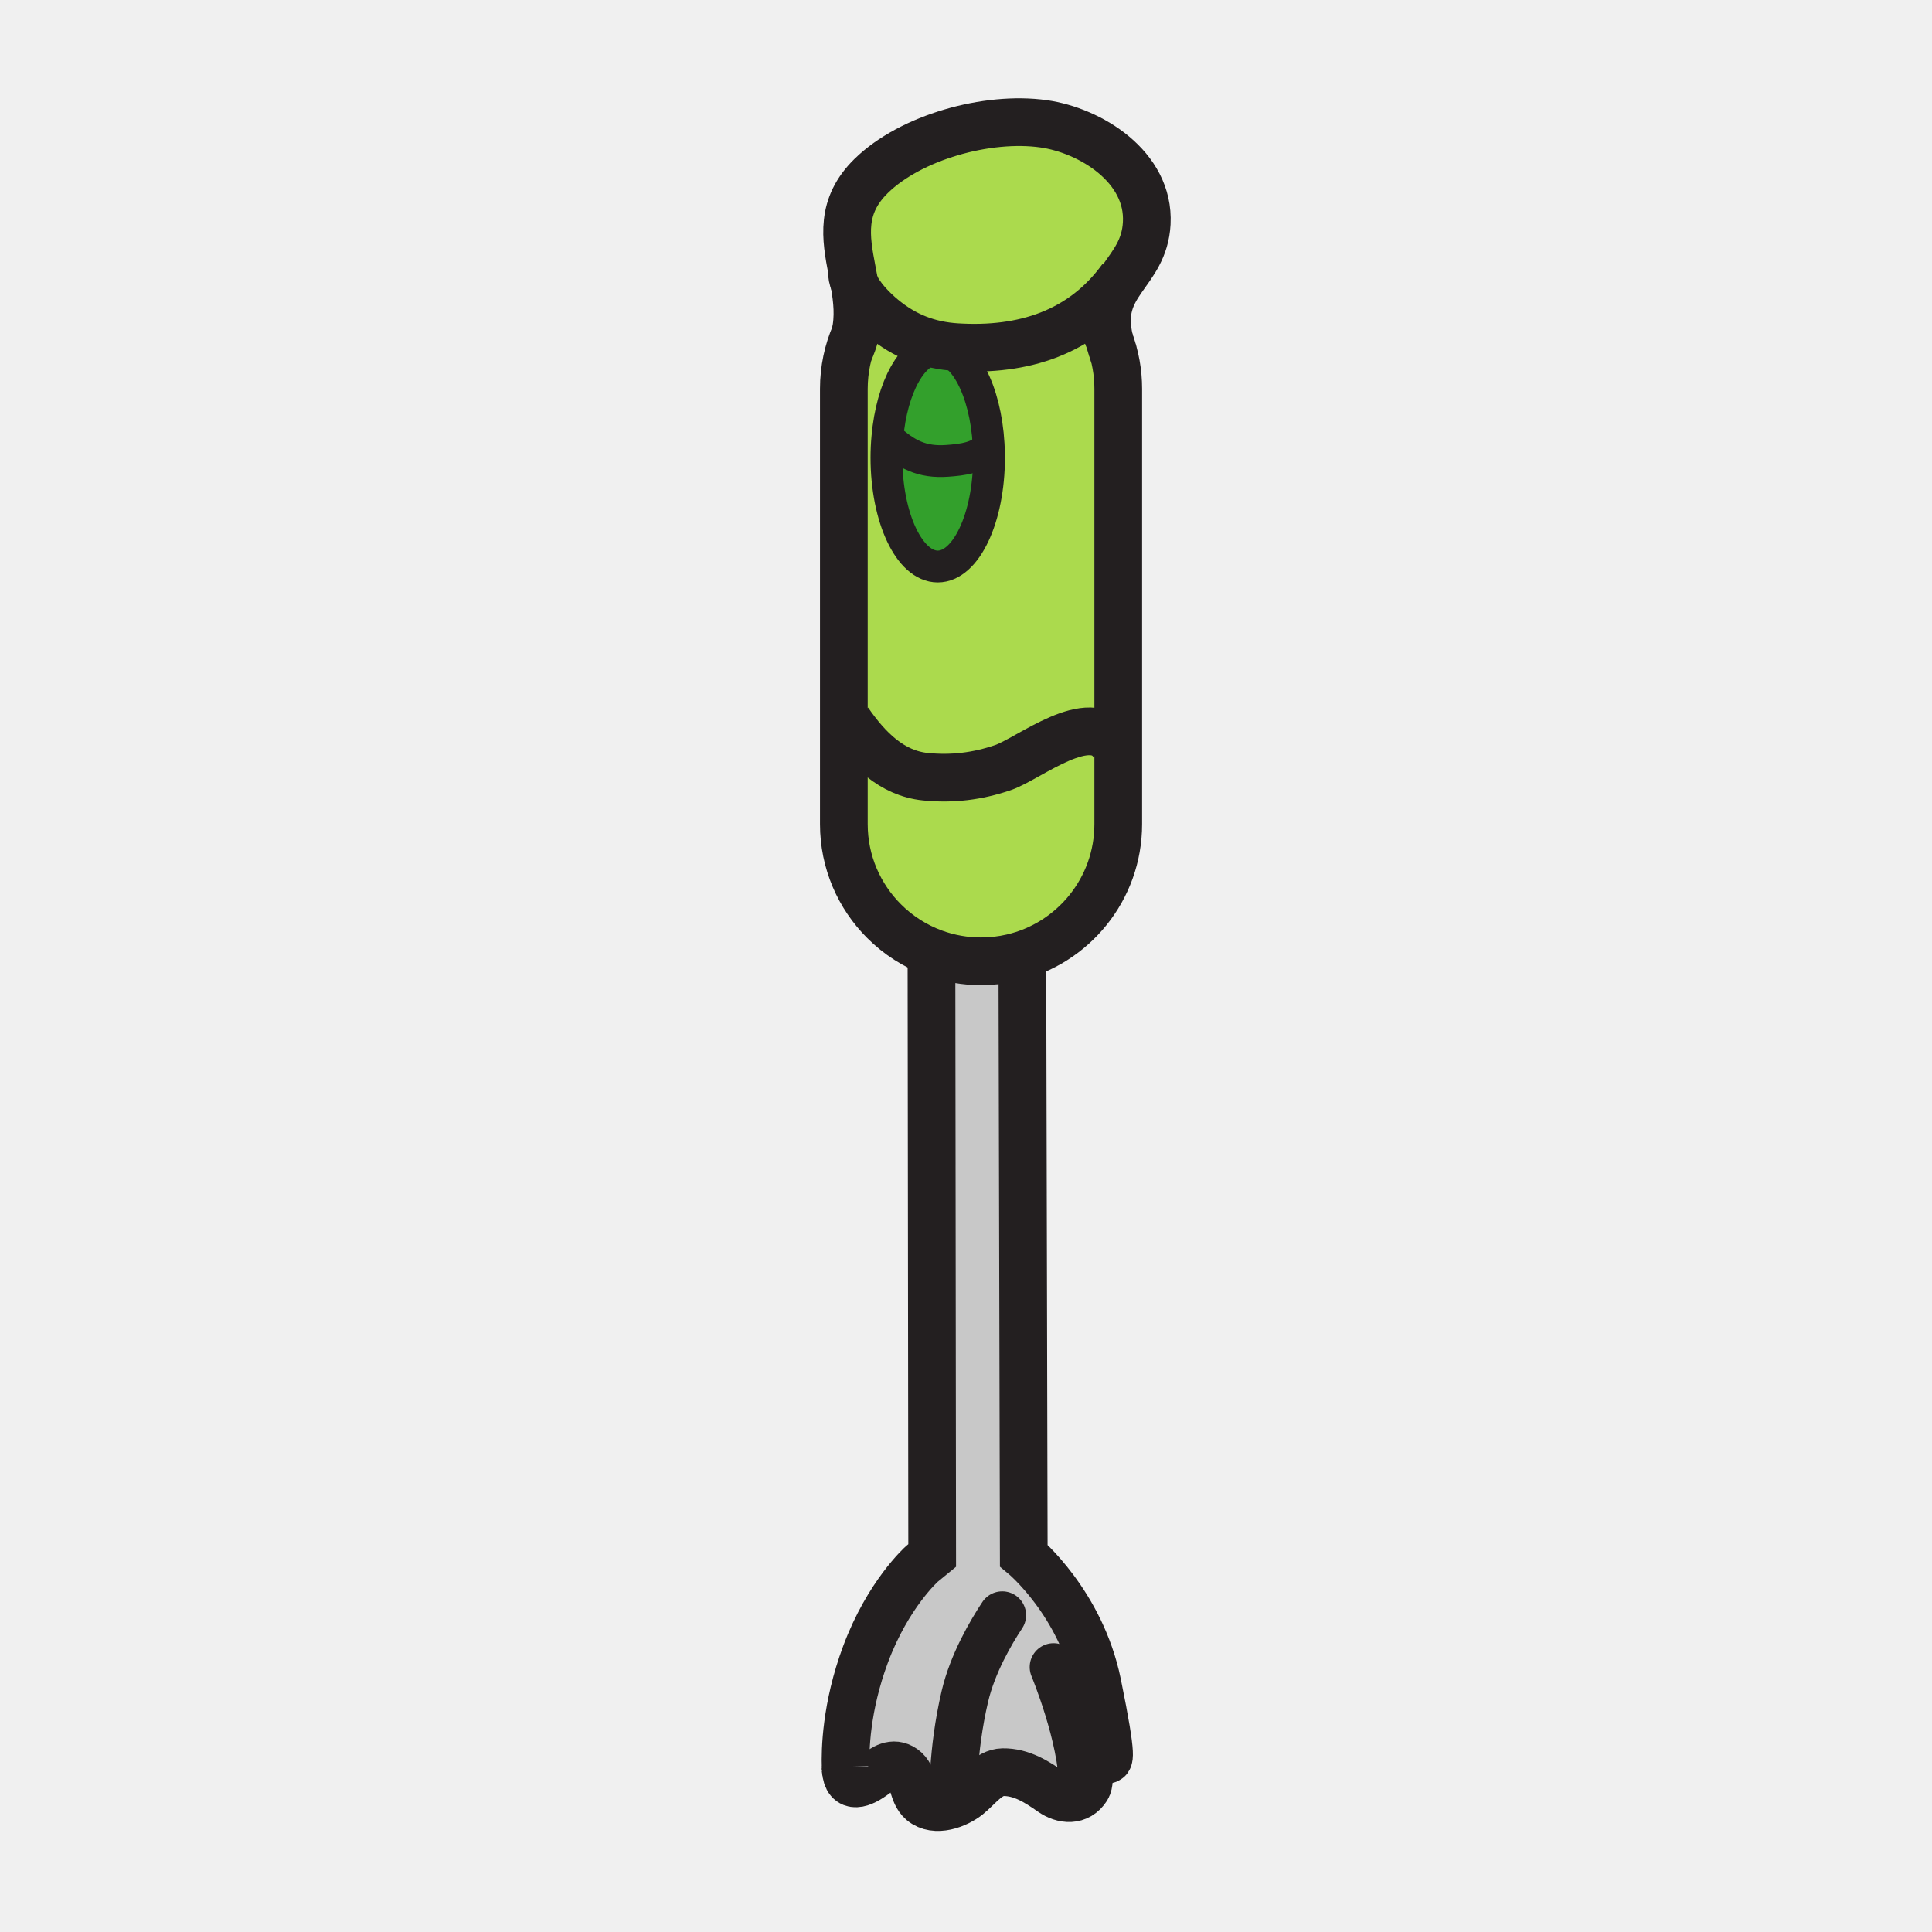
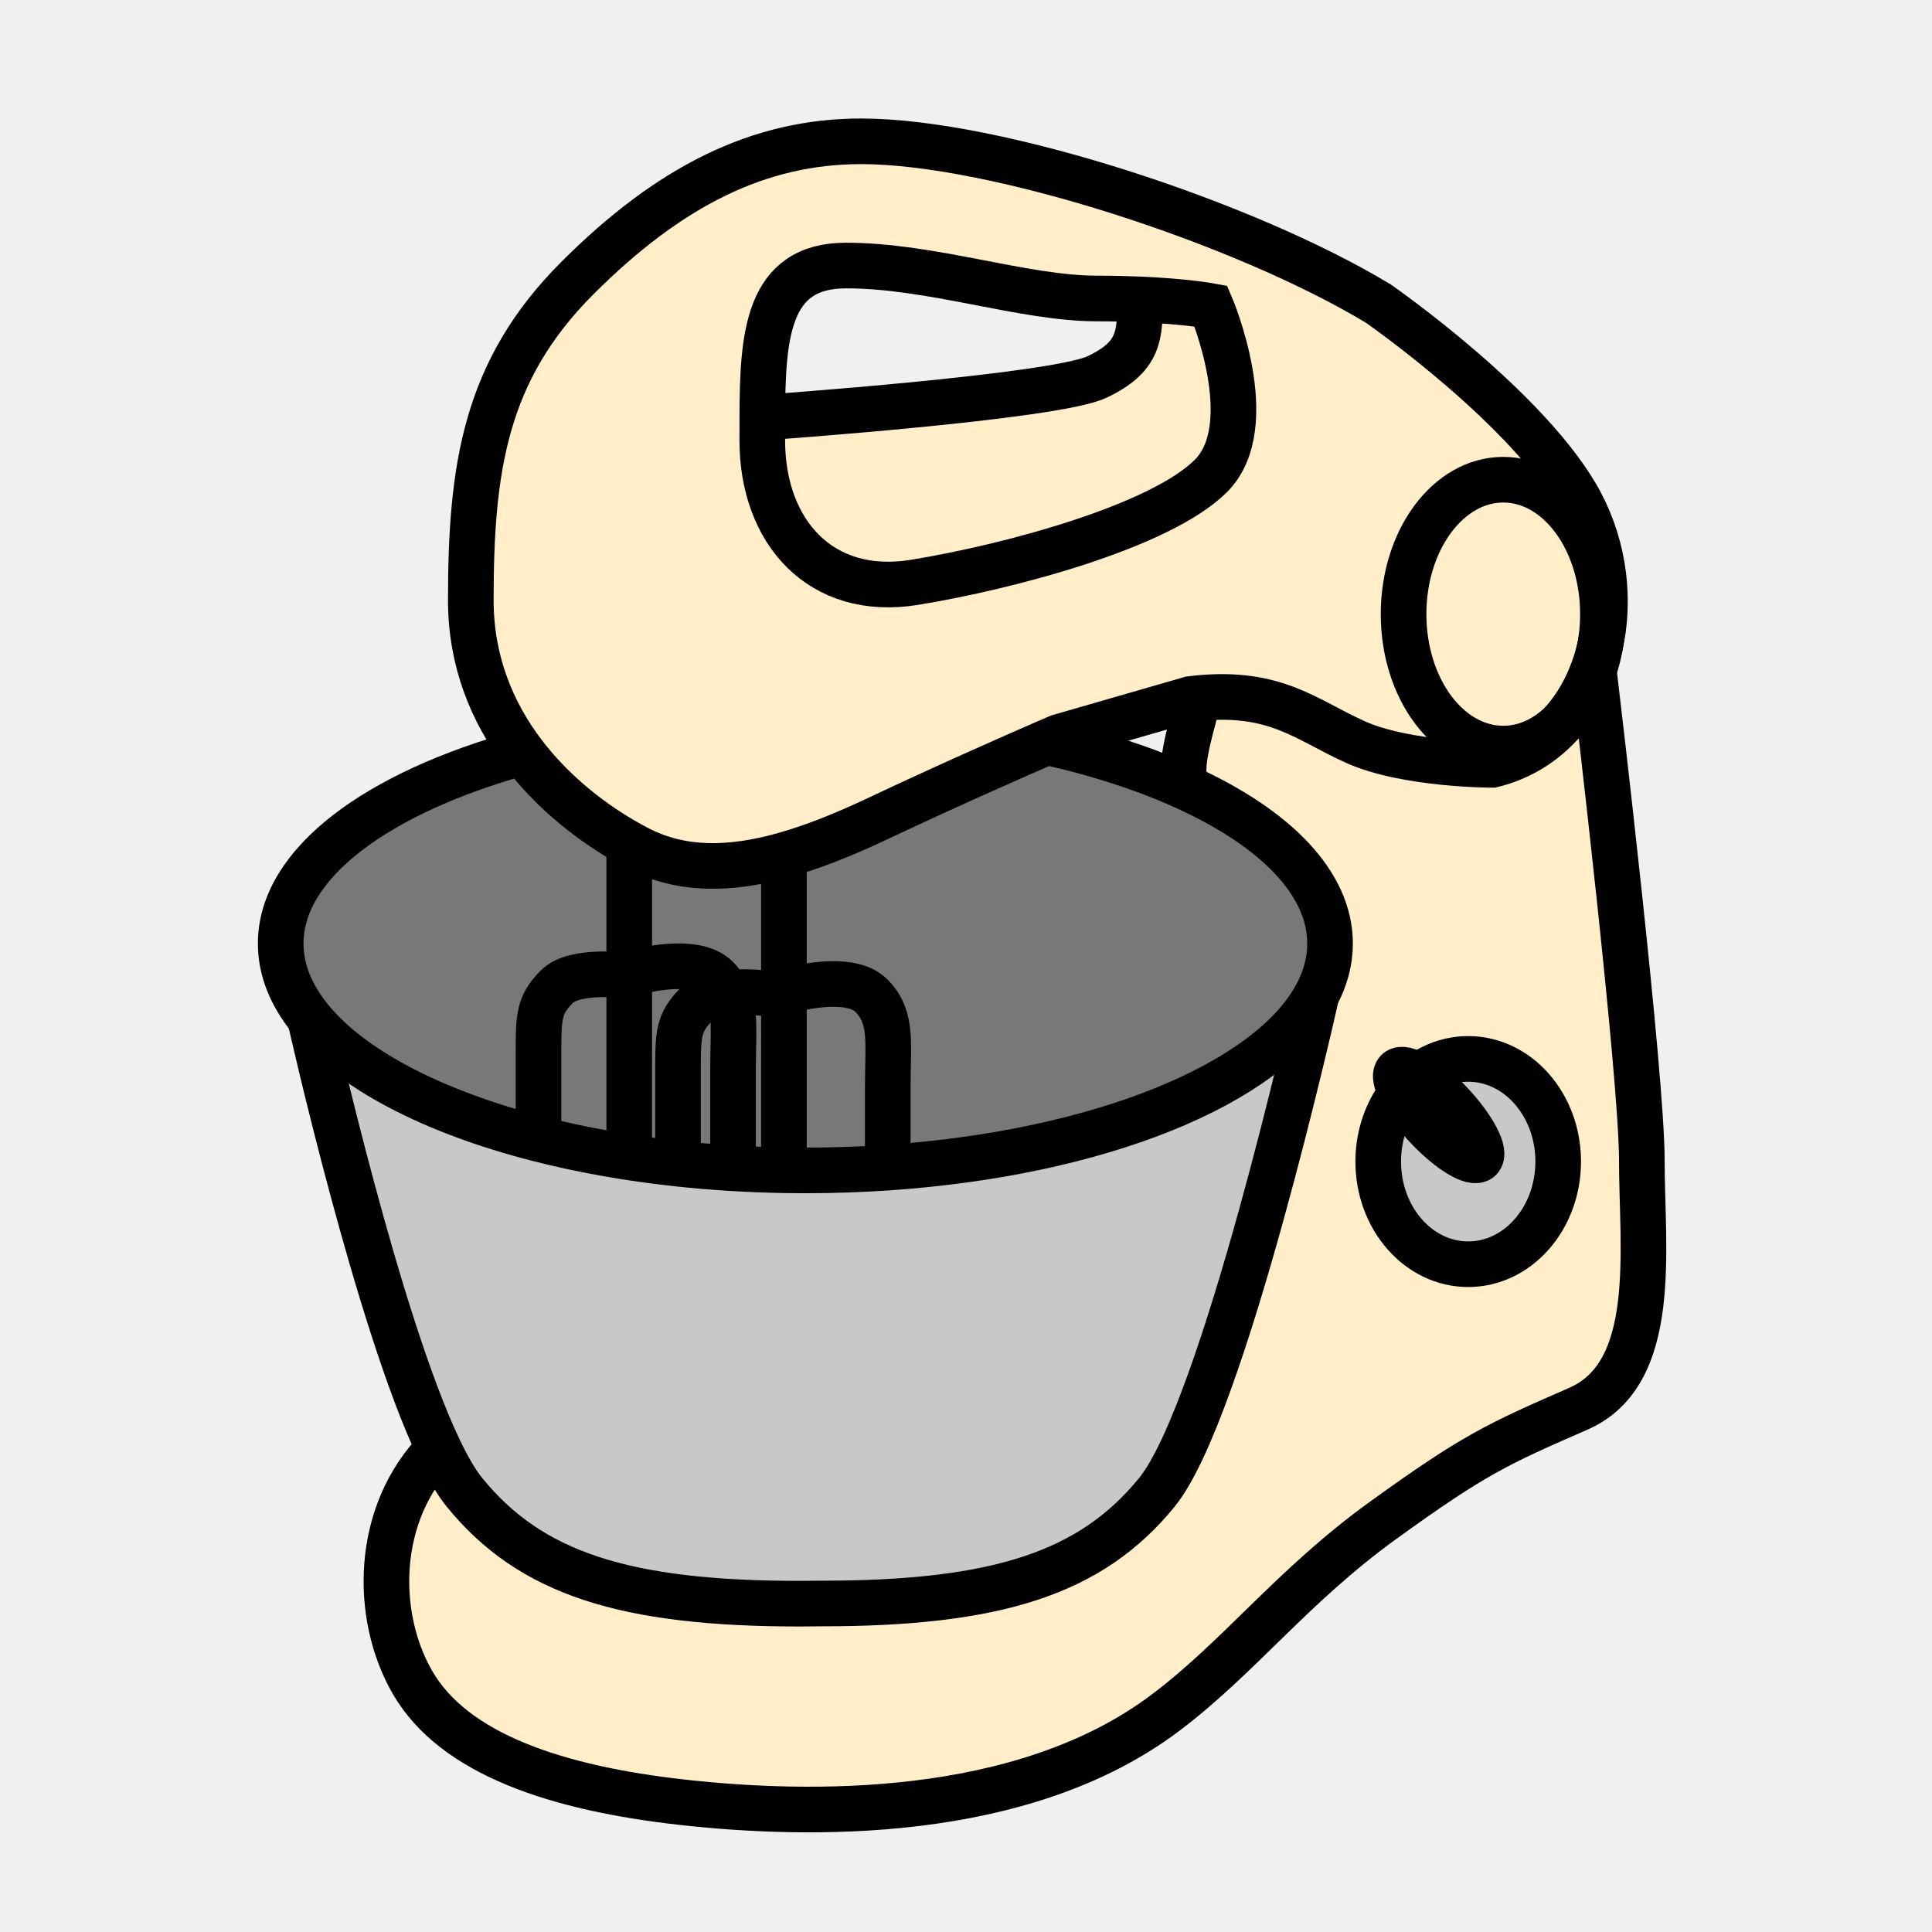
<svg xmlns="http://www.w3.org/2000/svg" width="850.394" height="850.394" viewBox="0 0 850.394 850.394" overflow="visible">
-   <path d="M492.21 362.74c0 28.66-19.97 52.66-46.75 58.84a60.103 60.103 0 0 1-13.64 1.55 60.33 60.33 0 0 1-20.771-3.66 60.38 60.38 0 0 1-21.93-14.03c-10.93-10.93-17.69-26.02-17.69-42.7v-45.32h2.05c8.47 12.3 19.07 22.95 33.8 24.45 11.78 1.2 22.951-.15 34.21-4 11.39-3.91 38.569-26.28 48.66-10.22h2.06v35.09z" fill="#abda4d" />
-   <path d="M385.28 780.94c-5.82 4.42-12.36 7.02-13-1.921v-.079c-.01-.271-.03-.58-.04-.921-.01-.1-.01-.199-.01-.31-.25-6.979.07-26.229 8.74-49.51 9.89-26.57 24.84-39.84 24.84-39.84l4.5-3.69L410 424l1.05-4.53a60.326 60.326 0 0 0 20.771 3.66c4.689 0 9.26-.53 13.64-1.55L450 422l.62 262.67s25.12 20.8 32.41 56.4c7.279 35.59 5.05 33.479 3.85 33.41-9.86-.521-6.2 8.909-8.47 12.489-3.83 6.04-10.51 5.37-15.63 1.79-6.32-4.43-13.181-8.85-21.41-8.71-6.15.12-10.83 6.75-15.29 10.33-4.86 3.91-14.41 7.59-20.24 2.7-4.5-3.78-3.3-11.24-8.13-14.63-4.62-3.249-8.86-.209-12.43 2.491z" fill="#c8c8c8" />
-   <path d="M435.15 195.53c-1.37-23.66-10.871-41.98-22.391-41.98-11.02 0-20.2 16.75-22.17 38.9-.27 2.92-.41 5.92-.41 9 0 26.45 10.11 47.9 22.58 47.9 12.46 0 22.57-21.45 22.57-47.9.001-2.01-.059-3.98-.179-5.92zm-14.01-42.72c29.27 1.81 55.16-6.32 72.58-30.39l.271.19c-4.86 7-8.84 14.31-5.53 27.58a60.25 60.25 0 0 1 3.75 20.97v156.49h-2.06c-10.091-16.06-37.271 6.31-48.66 10.22-11.26 3.85-22.43 5.2-34.21 4-14.73-1.5-25.33-12.15-33.8-24.45h-2.05V171.16c0-8.54 1.77-16.66 4.97-24.01 1.76-7.58.96-15.04-.32-22.39 2.44 6.03 8.32 11.75 12.49 15.21 9.569 7.95 20.099 12.08 32.569 12.84z" fill="#abda4d" />
-   <path d="M417.01 202.85c5.91-.43 15.471-1.29 18.141-7.32.119 1.94.18 3.91.18 5.92 0 26.45-10.11 47.9-22.57 47.9-12.47 0-22.58-21.45-22.58-47.9 0-3.08.14-6.08.41-9 8.249 7.61 15.219 11.22 26.419 10.4z" fill="#33a02c" />
-   <path d="M459.34 54.49c20.53 2.88 46.72 18.87 45.41 43.76-.59 11.18-6.08 17.62-10.76 24.36l-.271-.19c-17.42 24.07-43.31 32.2-72.58 30.39-12.47-.76-23-4.89-32.57-12.84-4.17-3.46-10.05-9.18-12.49-15.21-.35-1.99-.73-3.97-1.11-5.94-2.72-14.26-5.11-28.06 8.5-41.38C400.84 60.43 434.52 51 459.34 54.49z" fill="#abda4d" />
-   <path d="M412.76 153.55c11.52 0 21.021 18.32 22.391 41.98-2.67 6.03-12.23 6.89-18.141 7.32-11.2.82-18.17-2.79-26.42-10.4 1.97-22.15 11.15-38.9 22.17-38.9z" fill="#33a02c" />
-   <g fill="none" stroke="#231f20">
-     <path d="M441.15 710.95c-4.98 7.52-13.061 21.3-16.44 35.689-5.79 24.66-5.15 45.88-5.15 45.88M463.73 733.78s12.859 30.87 12.859 52.739" stroke-width="21" stroke-linecap="round" stroke-linejoin="round" />
-     <path d="M435.15 195.53c.119 1.94.18 3.91.18 5.92 0 26.45-10.11 47.9-22.57 47.9-12.47 0-22.58-21.45-22.58-47.9 0-3.08.14-6.08.41-9 1.97-22.15 11.15-38.9 22.17-38.9 11.52 0 21.02 18.32 22.39 41.98z" stroke-width="14" />
-     <path d="M390.59 192.45c8.25 7.61 15.22 11.22 26.42 10.4 5.91-.43 15.471-1.29 18.141-7.32" stroke-width="14" />
-     <path d="M373.48 317.42c8.47 12.3 19.07 22.95 33.8 24.45 11.78 1.2 22.951-.15 34.21-4 11.39-3.91 38.569-26.28 48.66-10.22" stroke-width="21" />
-     <path d="M483.61 140.07c1.92 3.2 3.55 6.58 4.85 10.12a60.25 60.25 0 0 1 3.75 20.97v191.58c0 28.66-19.97 52.66-46.75 58.84a60.103 60.103 0 0 1-13.64 1.55 60.33 60.33 0 0 1-20.771-3.66 60.38 60.38 0 0 1-21.93-14.03c-10.93-10.93-17.69-26.02-17.69-42.7V171.16c0-8.54 1.77-16.66 4.97-24.01a58.36 58.36 0 0 1 3.27-6.46" stroke-width="21" />
-     <path d="M373.73 154.7a36.7 36.7 0 0 0 2.67-7.55c1.76-7.58.96-15.04-.32-22.39-.35-1.99-.73-3.97-1.11-5.94-2.72-14.26-5.11-28.06 8.5-41.38 17.37-17.01 51.05-26.44 75.87-22.95 20.53 2.88 46.72 18.87 45.41 43.76-.59 11.18-6.08 17.62-10.76 24.36-4.86 7-8.84 14.31-5.53 27.58a57.65 57.65 0 0 0 1.83 5.93" stroke-width="21" />
-     <path d="M374.97 118.82c-.12 1.97.31 3.97 1.11 5.94 2.44 6.03 8.32 11.75 12.49 15.21 9.57 7.95 20.1 12.08 32.57 12.84 29.27 1.81 55.16-6.32 72.58-30.39M372.28 779.02c.06.98.11 1.5.11 1.5M372.24 778.02c.01.341.03.65.04.921M410 424l.31 260.67-4.5 3.69s-14.95 13.27-24.84 39.84c-8.67 23.28-8.99 42.53-8.74 49.51" stroke-width="21" />
-     <path d="M450 422l.62 262.67s25.12 20.8 32.41 56.4c7.279 35.59 5.05 33.479 3.85 33.41-9.86-.521-6.2 8.909-8.47 12.489-3.83 6.04-10.51 5.37-15.63 1.79-6.32-4.43-13.181-8.85-21.41-8.71-6.15.12-10.83 6.75-15.29 10.33-4.86 3.91-14.41 7.59-20.24 2.7-4.5-3.78-3.3-11.24-8.13-14.63-4.62-3.25-8.86-.21-12.43 2.49-5.82 4.42-12.36 7.02-13-1.921v-.079c-.02-.301-.04-.61-.04-.921-.01-.1-.01-.199-.01-.31v-.2" stroke-width="21" />
+   <path d="M136.44 448.3c-8.35-10.33-12.89-21.42-12.89-32.98 0-35.33 42.43-66.37 106.46-84.12 13.84 18.4 31.71 31.71 46.95 40.18v58.16h-.31s-23.44-3.35-31.53 4.74c-8.09 8.1-8.09 13.39-8.09 29.569v37.46c-46.48-11.899-82.49-30.639-100.59-53.009z" fill="#787878" />
+   <path d="M276.96 429.54v-58.16c1.32.74 2.62 1.44 3.9 2.1 19.1 9.9 40.44 9.49 63.74 3.02l.45 1.59v134.29l-.05 2.71c-16-.28-31.57-1.27-46.57-2.88-21.86-2.36-42.5-6.06-61.4-10.9v-.01-37.45c0-16.18 0-21.47 8.09-29.569 8.09-8.09 31.53-4.74 31.53-4.74h.31z" fill="#787878" />
+   <path d="M579.45 438.01c-21.08 39.24-95.65 69.59-188.69 75.931-11.81.81-23.92 1.229-36.26 1.229-3.18 0-6.35-.03-9.5-.08l.05-2.71V378.09l-.45-1.59c13.45-3.72 27.55-9.47 42.25-16.41 31.36-14.81 62.03-28.25 73.98-33.44 23.33 5.24 44.32 12.15 62.13 20.37 38.75 17.86 62.48 41.88 62.48 68.3 0 7.81-2.07 15.4-5.99 22.69z" fill="#787878" />
+   <path d="M390.76 513.94c93.04-6.341 167.61-36.69 188.69-75.931-.87 3.9-40.94 182.79-70.181 218.78-29.02 35.7-70.539 49.01-147.58 49.01l-9.68.08c-77.04 0-118.57-13.31-147.57-49.01-3.68-4.53-7.5-11.16-11.37-19.311C166.3 581.13 137.31 452.2 136.44 448.3c18.1 22.37 54.11 41.11 100.59 53.01 18.9 4.841 39.54 8.54 61.4 10.9 15 1.61 30.57 2.6 46.57 2.88 3.15.05 6.32.08 9.5.08 12.34 0 24.45-.42 36.26-1.23z" fill="#c8c8c8" />
+   <path d="M638.63 485.74c9.99 10.67 15.69 21.58 12.72 24.37-2.979 2.779-13.5-3.61-23.479-14.271-4.87-5.21-8.72-10.46-11.05-14.81 2.22-2.811 4.75-5.311 7.529-7.41 4.23 2.591 9.32 6.831 14.28 12.121z" fill="#fff" />
+   <path d="M646.25 466.09c21.87 0 39.61 20.23 39.61 45.18 0 24.961-17.74 45.19-39.61 45.19-21.88 0-39.61-20.229-39.61-45.19 0-11.619 3.851-22.229 10.181-30.239 2.33 4.35 6.18 9.6 11.05 14.81 9.979 10.66 20.5 17.05 23.479 14.271 2.971-2.79-2.729-13.7-12.72-24.37-4.96-5.29-10.05-9.53-14.28-12.12 6.27-4.762 13.8-7.532 21.9-7.532z" fill="#c8c8c8" />
+   <path d="M522.96 347.02c-5.92-7.6 3.05-30.83 4.41-39.72 34.35-3.3 47.6 9.59 69.229 19.32 22.311 10.04 60.24 10.04 60.24 10.04 12.43-3.03 22.71-9.6 30.63-18.46v-.01c6.04-5.92 10.91-13.87 14.061-23.12 1.55 12.99 21.14 178.13 21.14 215.64 0 39.05 7.811 93.72-27.89 109.34s-45.74 20.08-85.91 49.09c-40.16 29.011-63.22 60.15-95.94 84.79-63.319 47.7-158.16 45.46-212.83 39.33-54.67-6.14-100.17-20.96-118.53-52.71-16.95-29.31-16.74-74.53 11.5-102.99 3.87 8.15 7.69 14.78 11.37 19.311 29 35.7 70.53 49.01 147.57 49.01l9.68-.08c77.041 0 118.56-13.31 147.58-49.01 29.24-35.99 69.311-214.88 70.181-218.78 3.92-7.29 5.99-14.88 5.99-22.69-.001-26.421-23.731-50.441-62.481-68.301zm162.9 164.25c0-24.949-17.74-45.18-39.61-45.18-8.1 0-15.63 2.771-21.9 7.53-4.29-2.63-7.71-3.561-9.21-2.15-1.52 1.431-.76 4.99 1.681 9.561-6.33 8.01-10.181 18.62-10.181 30.239 0 24.961 17.73 45.19 39.61 45.19 21.87 0 39.61-20.23 39.61-45.19z" fill="#ffeec8" />
+   <path d="M335.54 183.82c-.02 3.31-.01 6.66-.01 10.04 0 40.16 25.66 69.17 66.94 62.47 41.28-6.69 108.22-24.54 130.53-46.85 22.32-22.32 0-74.76 0-74.76s-10.94-2.05-31.23-2.94c-5.619-.24-11.949-.4-18.97-.4-32.359 0-72.52-14.5-110.45-14.5-34.74 0-36.73 30.88-36.81 66.94zm370.01 86.51c0-32.69-19.64-59.18-43.87-59.18-24.239 0-43.88 26.49-43.88 59.18 0 32.68 19.641 59.17 43.88 59.17 9.641 0 18.551-4.19 25.79-11.3-7.92 8.86-18.2 15.43-30.63 18.46 0 0-37.93 0-60.24-10.04-21.63-9.73-34.88-22.62-69.229-19.32-1.07.1-2.17.22-3.29.36l-58.01 16.73s-1.88.8-5.24 2.26c-11.95 5.19-42.62 18.63-73.98 33.44-14.7 6.94-28.8 12.69-42.25 16.41-23.3 6.47-44.64 6.88-63.74-3.02-1.28-.66-2.58-1.36-3.9-2.1-15.24-8.47-33.11-21.78-46.95-40.18-13.24-17.61-22.78-39.88-22.78-67.05 0-58.02 6.14-100.98 46.86-141.7 40.72-40.72 80.1-60.25 124.95-60.25 59.13 0 168.479 35.71 227.61 71.41 0 0 67.59 46.89 89.25 88.14 10.409 19.82 12.89 42.51 8.409 62.58a78.91 78.91 0 0 0 1.24-14z" fill="#ffeec8" />
+   <path d="M701.45 294.28c-3.19 8.94-7.88 17.1-13.98 23.91v.01c-7.239 7.11-16.149 11.3-25.79 11.3-24.239 0-43.88-26.49-43.88-59.17 0-32.69 19.641-59.18 43.88-59.18 24.23 0 43.87 26.49 43.87 59.18 0 4.82-.43 9.51-1.24 14a82.37 82.37 0 0 1-2.86 9.95zM533 134.72s22.32 52.44 0 74.76c-22.31 22.31-89.25 40.16-130.53 46.85-41.28 6.7-66.94-22.31-66.94-62.47 0-3.38-.01-6.73.01-10.04 1.37-.1 128.39-8.98 147.26-17.86 18.97-8.92 18.97-18.55 18.97-34.17v-.01c20.29.89 31.23 2.94 31.23 2.94z" fill="#ffeec8" />
+   <g fill="none" stroke="#000" stroke-width="20.082">
+     <path d="M687.47 318.2c-7.92 8.86-18.2 15.43-30.63 18.46 0 0-37.93 0-60.24-10.04-21.63-9.73-34.88-22.62-69.229-19.32-1.07.1-2.17.22-3.29.36l-58.01 16.73s-1.88.8-5.24 2.26c-11.95 5.19-42.62 18.63-73.98 33.44-14.7 6.94-28.8 12.69-42.25 16.41-23.3 6.47-44.64 6.88-63.74-3.02-1.28-.66-2.58-1.36-3.9-2.1-15.24-8.47-33.11-21.78-46.95-40.18-13.24-17.61-22.78-39.88-22.78-67.05 0-58.02 6.14-100.98 46.86-141.7 40.72-40.72 80.1-60.25 124.95-60.25 59.13 0 168.479 35.71 227.61 71.41 0 0 67.59 46.89 89.25 88.14 10.409 19.82 12.89 42.51 8.409 62.58a82.55 82.55 0 0 1-2.859 9.95c-3.19 8.94-7.88 17.1-13.98 23.91" />
+     <path d="M501.77 131.78c20.29.89 31.23 2.94 31.23 2.94s22.32 52.44 0 74.76c-22.31 22.31-89.25 40.16-130.53 46.85-41.28 6.7-66.94-22.31-66.94-62.47 0-3.38-.01-6.73.01-10.04.08-36.06 2.07-66.94 36.81-66.94 37.93 0 78.09 14.5 110.45 14.5 7.02 0 13.35.16 18.97.4z" />
+     <path d="M335.53 183.82h.01c1.37-.1 128.39-8.98 147.26-17.86 18.97-8.92 18.97-18.55 18.97-34.17M527.37 307.3c-1.36 8.89-10.33 32.12-4.41 39.72M701.44 294.26s0 .01.01.02c0 .07.03.34.08.79 1.55 12.99 21.14 178.13 21.14 215.64 0 39.05 7.811 93.72-27.89 109.34s-45.74 20.08-85.91 49.09c-40.16 29.011-63.22 60.15-95.94 84.79-63.319 47.7-158.16 45.46-212.83 39.33-54.67-6.14-100.17-20.96-118.53-52.71-16.95-29.31-16.74-74.53 11.5-102.99.07-.069.14-.149.21-.22" />
+     <path d="M624.35 473.62c6.271-4.76 13.801-7.53 21.9-7.53 21.87 0 39.61 20.23 39.61 45.18 0 24.961-17.74 45.19-39.61 45.19-21.88 0-39.61-20.229-39.61-45.19 0-11.619 3.851-22.229 10.181-30.239 2.219-2.811 4.749-5.311 7.529-7.411z" />
+     <path d="M624.35 473.62c4.23 2.59 9.32 6.83 14.28 12.12 9.99 10.67 15.69 21.58 12.72 24.37-2.979 2.779-13.5-3.61-23.479-14.271-4.87-5.21-8.72-10.46-11.05-14.81-2.44-4.57-3.2-8.13-1.681-9.561 1.5-1.408 4.92-.478 9.21 2.152zM460.81 326.65h.021c23.33 5.24 44.32 12.15 62.13 20.37 38.75 17.86 62.48 41.88 62.48 68.3 0 7.81-2.07 15.4-5.99 22.69-21.08 39.24-95.65 69.59-188.69 75.931-11.81.81-23.92 1.229-36.26 1.229-3.18 0-6.35-.03-9.5-.08-16-.28-31.57-1.27-46.57-2.88-21.86-2.36-42.5-6.06-61.4-10.9-46.48-11.899-82.49-30.64-100.59-53.01-8.35-10.33-12.89-21.42-12.89-32.98 0-35.33 42.43-66.37 106.46-84.12.02-.01.05-.01.07-.02" />
+     <path d="M579.47 437.94s0 .02-.02.069c-.87 3.9-40.94 182.79-70.181 218.78-29.02 35.7-70.539 49.01-147.58 49.01l-9.68.08c-77.04 0-118.57-13.31-147.57-49.01-3.68-4.53-7.5-11.16-11.37-19.311C166.3 581.13 137.31 452.2 136.44 448.3a.66.66 0 0 0-.02-.09M687.47 318.2c-7.239 7.11-16.149 11.3-25.79 11.3-24.239 0-43.88-26.49-43.88-59.17 0-32.69 19.641-59.18 43.88-59.18 24.23 0 43.87 26.49 43.87 59.18 0 4.82-.43 9.51-1.24 14a71.7 71.7 0 0 1-2.779 10.74c-3.15 9.25-8.021 17.2-14.061 23.12v.01zM345.05 378.09v134.29" />
+     <path d="M349.48 435.4s24.54-6.69 34.02 2.79c9.49 9.489 7.26 20.64 7.26 40.17v36M338.04 437.36s-9.08-1.301-17.89-.33c-5.34.59-10.58 2.01-13.63 5.069-8.09 8.091-8.09 13.381-8.09 29.561v40.55M276.96 370.28v134.29" />
+     <path d="M281.39 427.59s24.54-6.69 34.02 2.79c2.11 2.11 3.64 4.3 4.74 6.65 3.86 8.21 2.51 18.33 2.51 33.52v36M276.65 429.54s-23.44-3.35-31.53 4.74c-8.09 8.1-8.09 13.39-8.09 29.569v37.45" />
  </g>
  <path fill="none" d="M0 0h850.394v850.394H0z" />
</svg>
